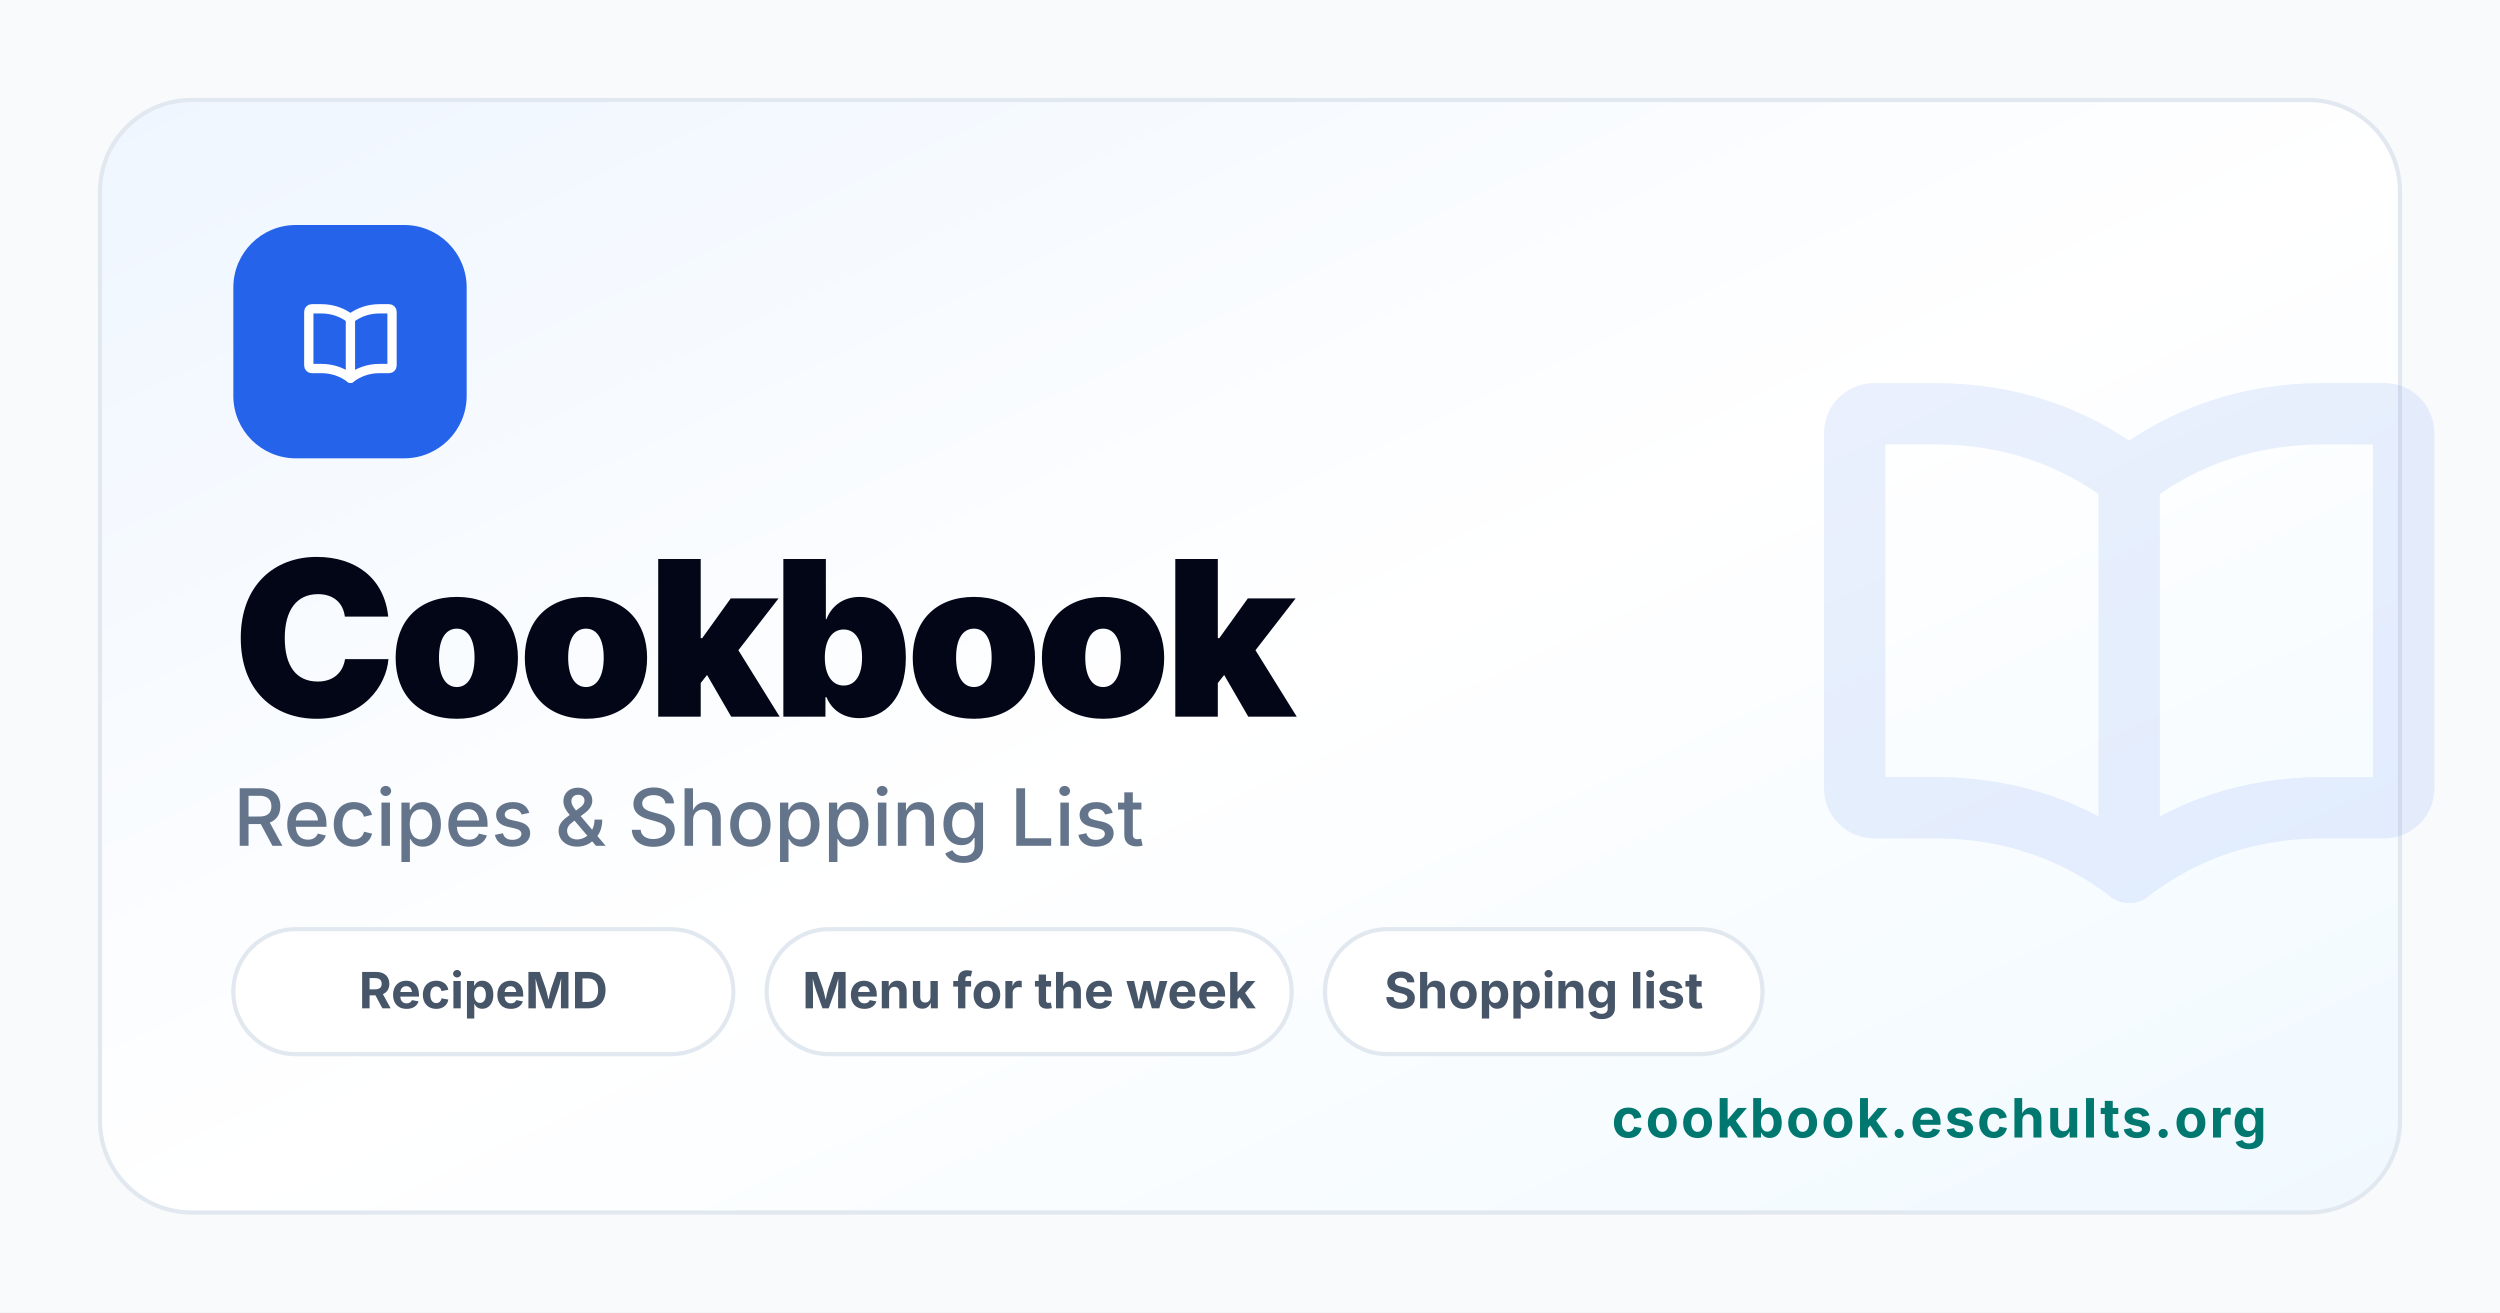
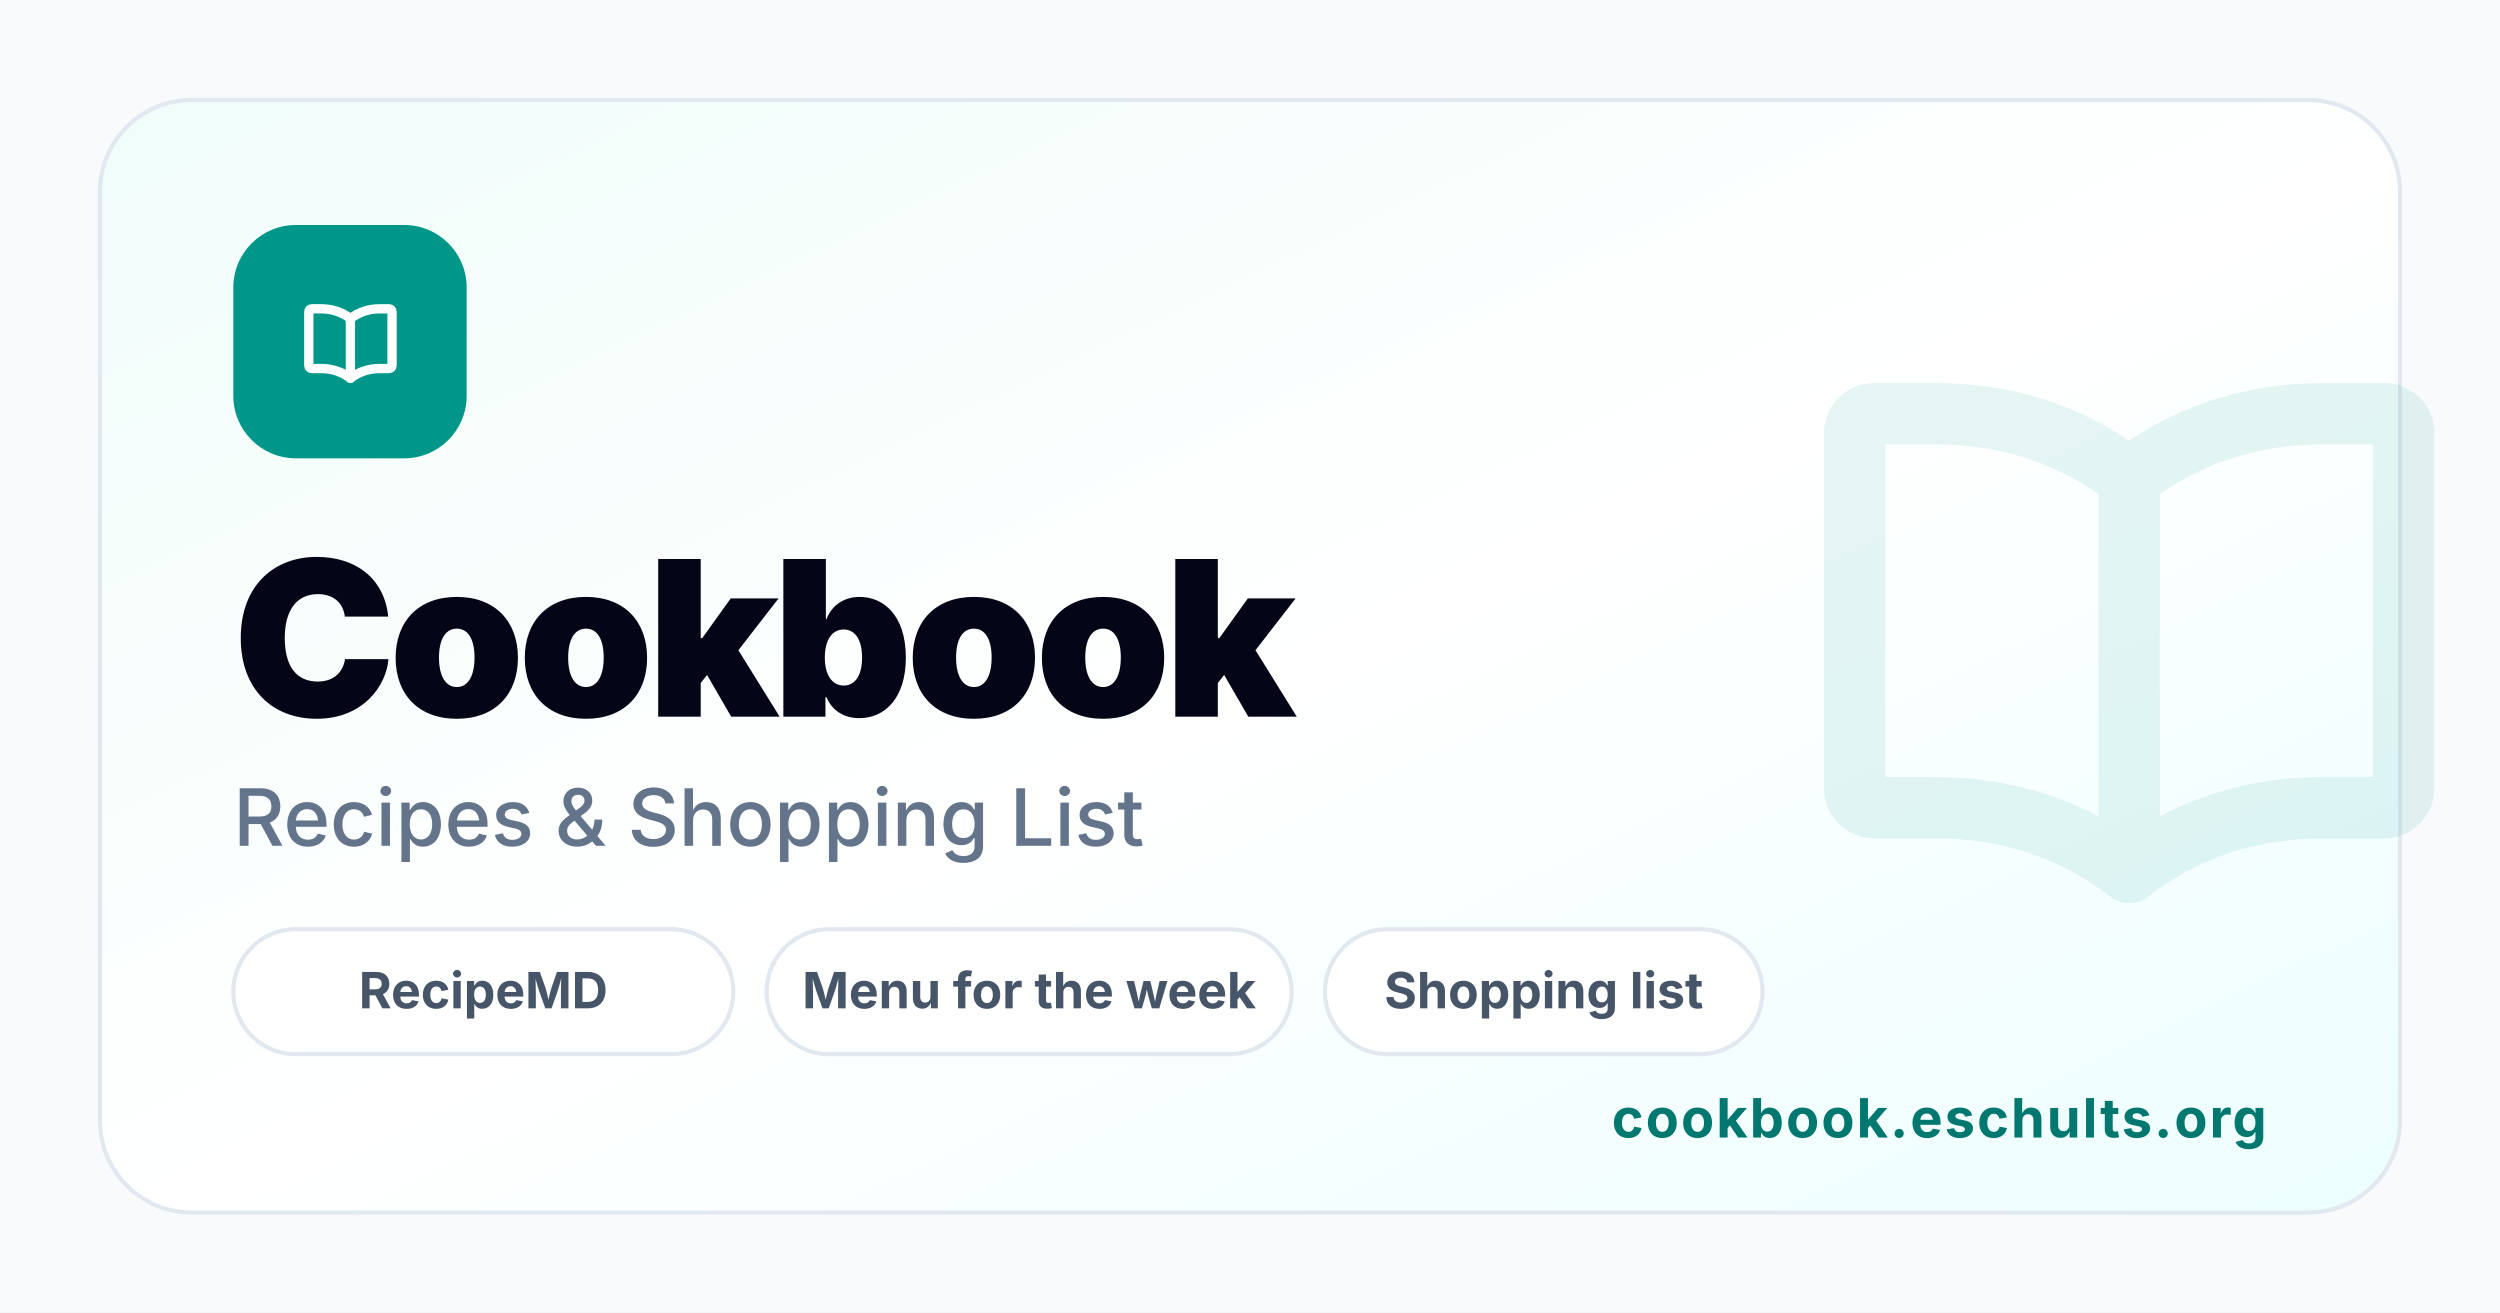
<svg xmlns="http://www.w3.org/2000/svg" width="1200" height="630" viewBox="0 0 1200 630">
  <defs>
    <linearGradient id="bg" x1="0" y1="0" x2="1" y2="1">
-       <stop offset="0%" stop-color="#eff6ff" />
+       <stop offset="0%" stop-color="#f0fdfa" />
      <stop offset="52%" stop-color="#ffffff" />
-       <stop offset="100%" stop-color="#f0f9ff" />
+       <stop offset="100%" stop-color="#ecfeff" />
    </linearGradient>
    <g id="book">
      <path d="M12 7.2C10.3 5.9 8.3 5.2 6 5.2H4.1a.6.6 0 0 0-.6.6v11a.6.6 0 0 0 .6.6H6c2.3 0 4.3.7 6 2 1.7-1.3 3.7-2 6-2h1.9a.6.6 0 0 0 .6-.6v-11a.6.6 0 0 0-.6-.6H18c-2.3 0-4.3.7-6 2Z" />
      <path d="M12 7.2v12.2" />
    </g>
  </defs>
  <rect width="1200" height="630" fill="#f8fafc" />
  <rect x="48" y="48" width="1104" height="534" rx="44" fill="url(#bg)" stroke="#e2e8f0" stroke-width="2" />
-   <g transform="translate(836 118) scale(15.5)" fill="none" stroke="#2563eb" stroke-width="1.9" stroke-linecap="round" stroke-linejoin="round" opacity="0.10">
+   <g transform="translate(836 118) scale(15.5)" fill="none" stroke="#009689" stroke-width="1.9" stroke-linecap="round" stroke-linejoin="round" opacity="0.10">
    <use href="#book" />
  </g>
-   <rect x="112" y="108" width="112" height="112" rx="30" fill="#2563eb" />
+   <rect x="112" y="108" width="112" height="112" rx="30" fill="#009689" />
  <g transform="translate(140 136) scale(2.35)" fill="none" stroke="#ffffff" stroke-width="1.9" stroke-linecap="round" stroke-linejoin="round">
    <use href="#book" />
  </g>
  <text x="112" y="344" font-family="Inter" font-weight="900" font-size="104" letter-spacing="-3" fill="#020617">Cookbook</text>
  <text x="112" y="406" font-family="Inter" font-weight="500" font-size="38" fill="#64748b">Recipes &amp; Shopping List</text>
  <g font-family="Inter" font-weight="700" font-size="24" fill="#475569">
    <rect x="112" y="446" width="240" height="60" rx="30" fill="#ffffff" stroke="#e2e8f0" stroke-width="2" />
    <text x="232" y="484" text-anchor="middle">RecipeMD</text>
    <rect x="368" y="446" width="252" height="60" rx="30" fill="#ffffff" stroke="#e2e8f0" stroke-width="2" />
    <text x="494" y="484" text-anchor="middle">Menu for the week</text>
    <rect x="636" y="446" width="210" height="60" rx="30" fill="#ffffff" stroke="#e2e8f0" stroke-width="2" />
    <text x="741" y="484" text-anchor="middle">Shopping list</text>
  </g>
  <text x="1088" y="546" text-anchor="end" font-family="Inter" font-weight="700" font-size="26" letter-spacing="1" fill="#00786f">cookbook.eschults.org</text>
</svg>
